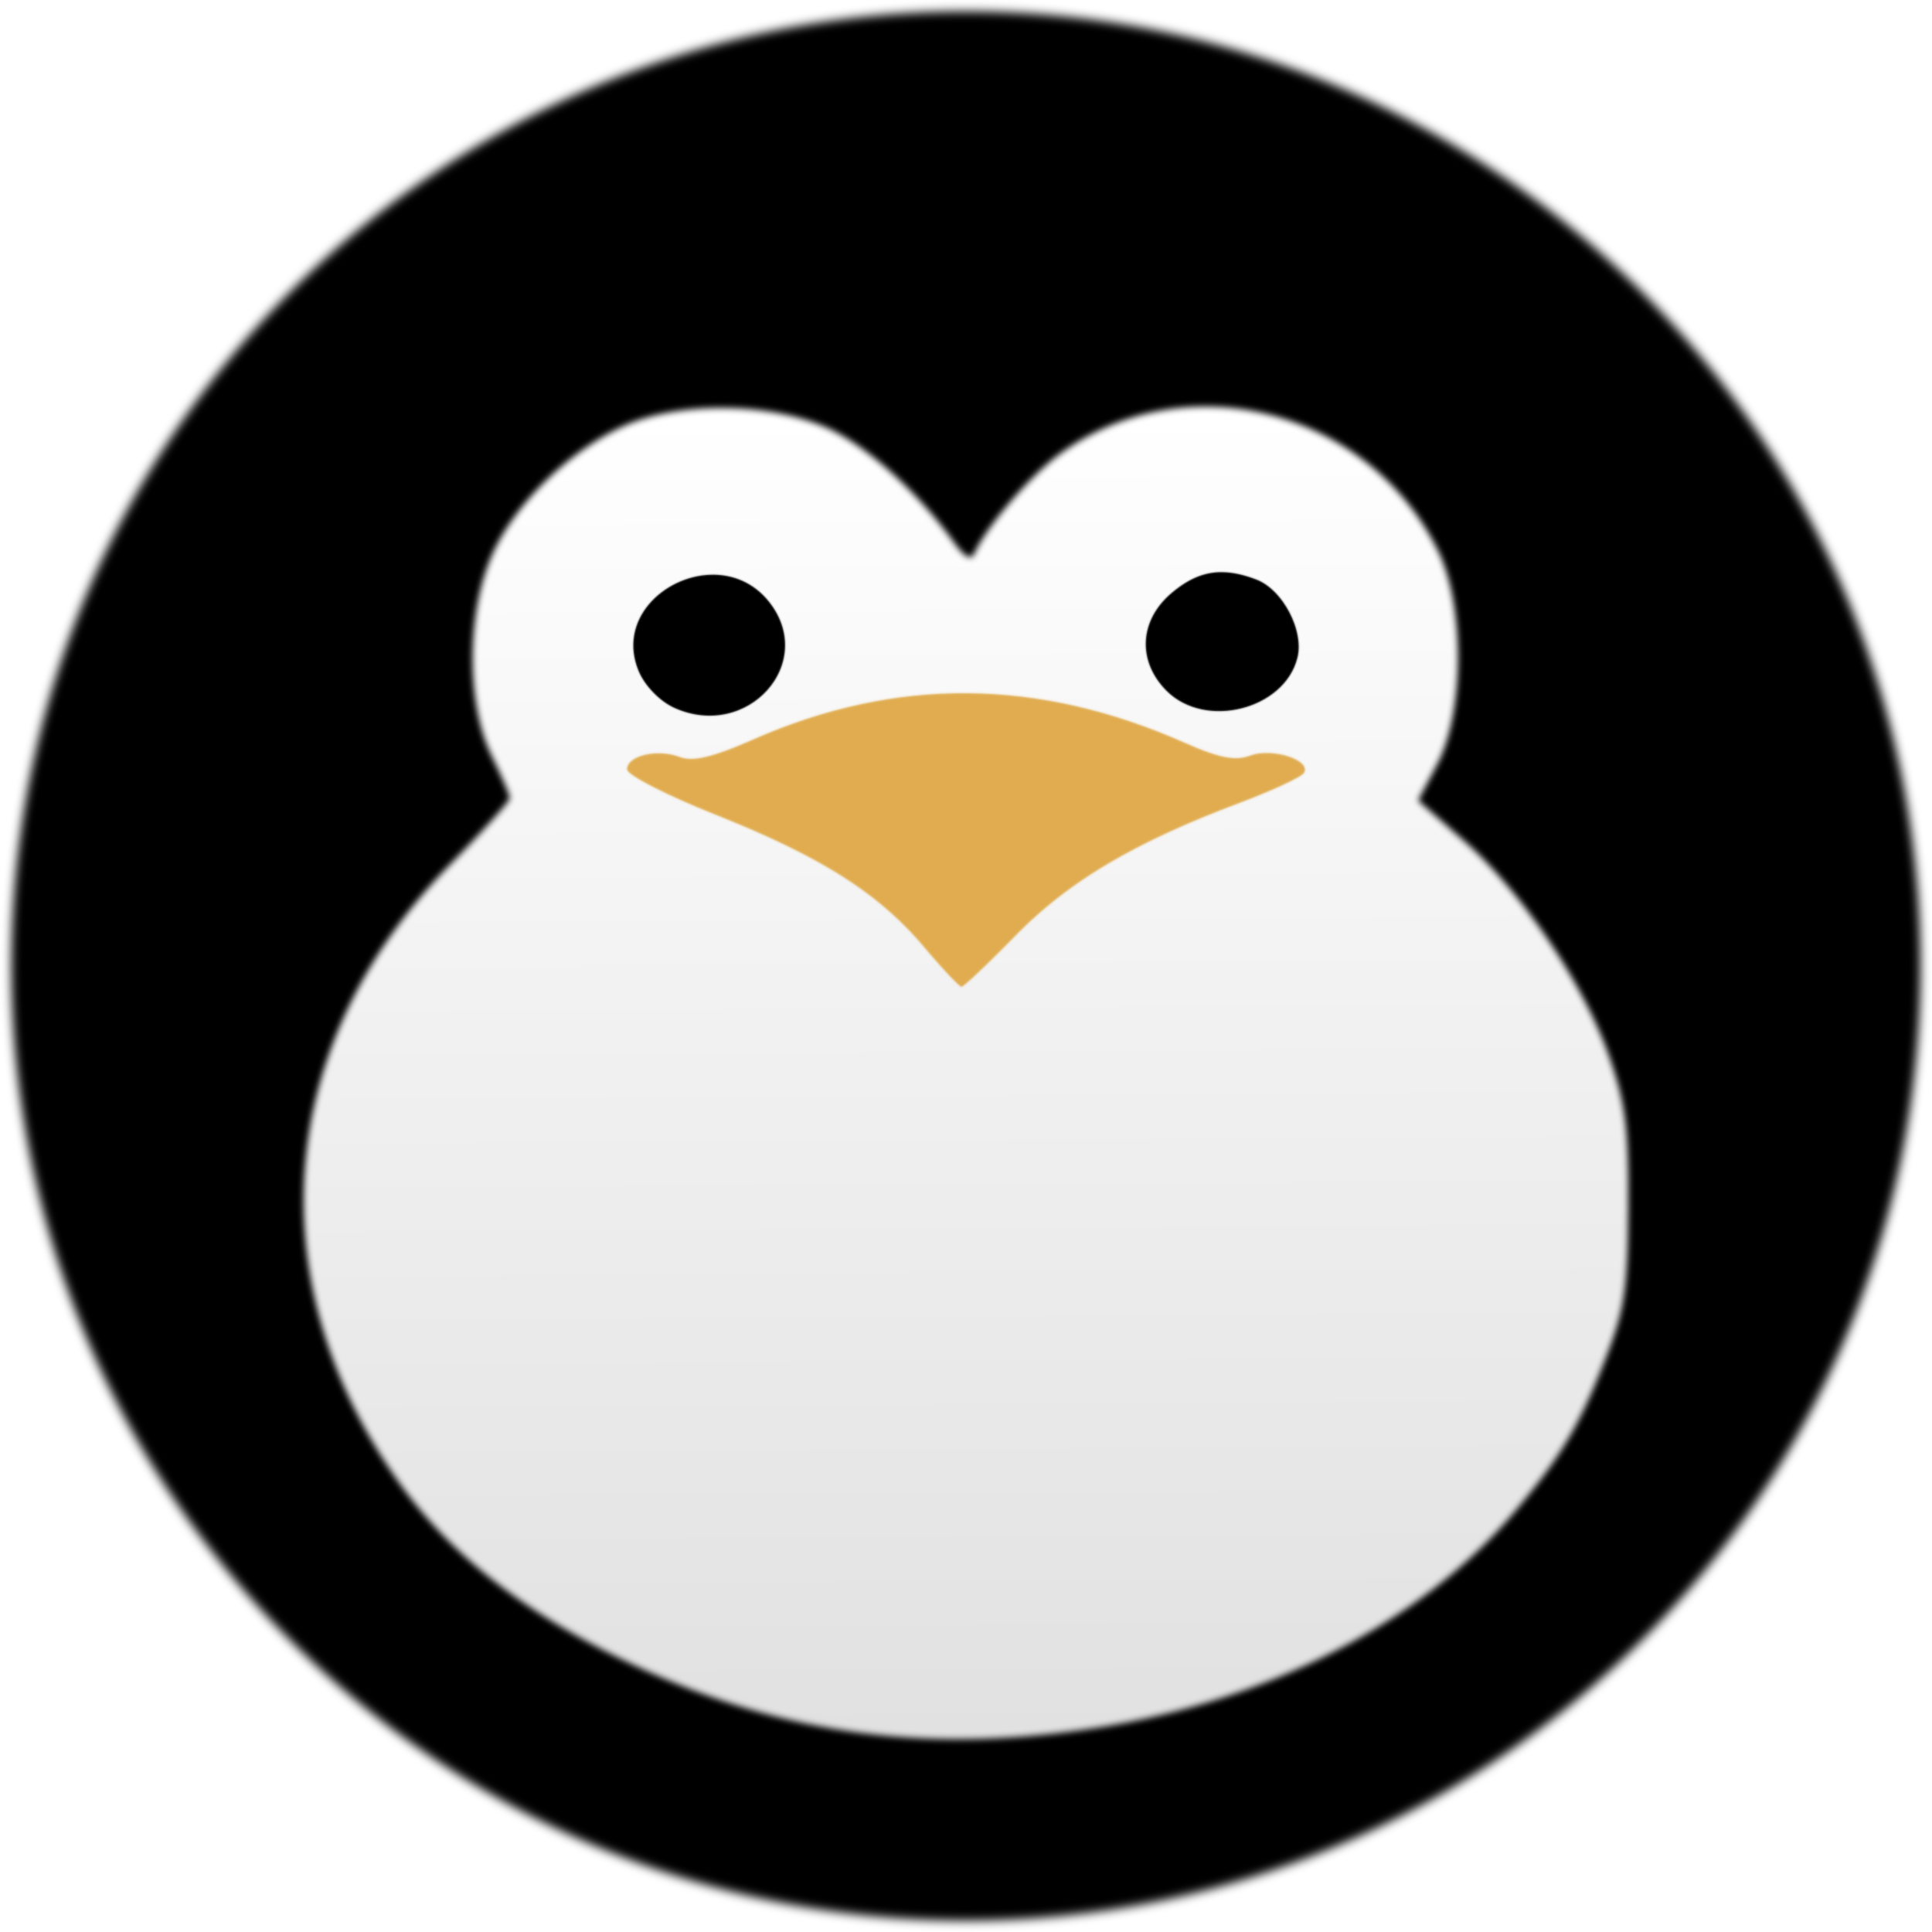
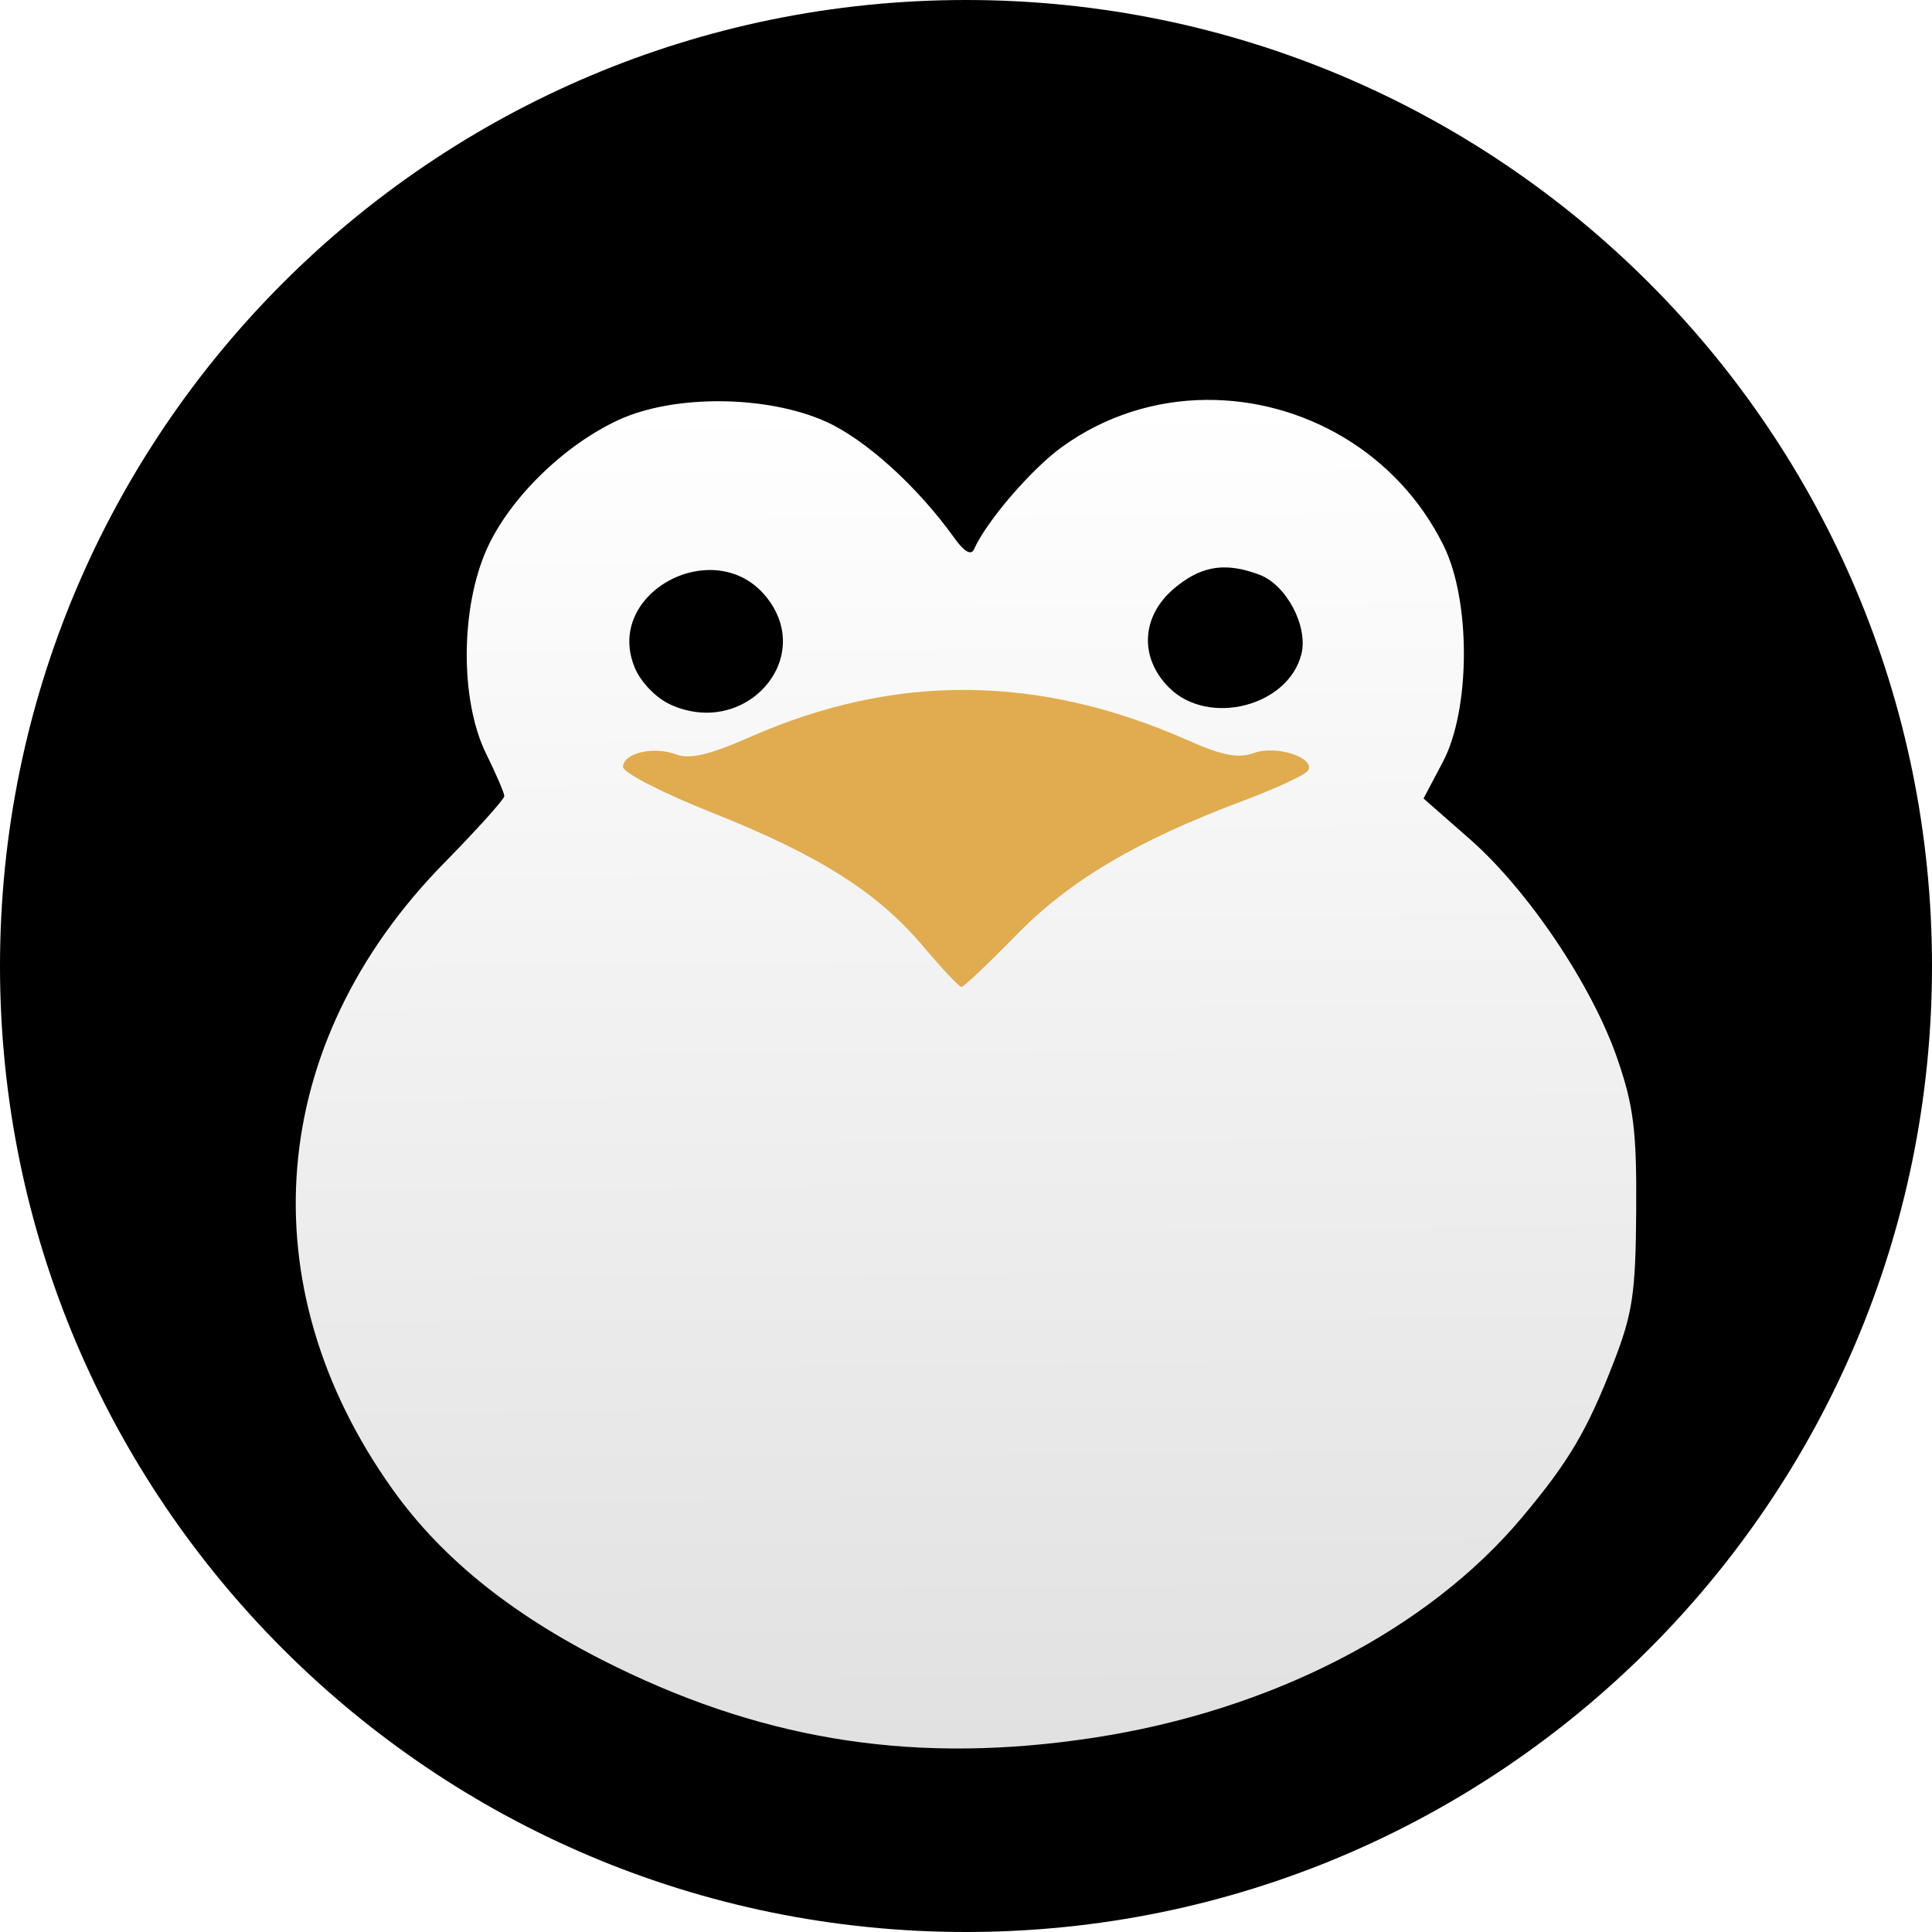
- <svg xmlns="http://www.w3.org/2000/svg" xmlns:xlink="http://www.w3.org/1999/xlink" viewBox="0 0 202.4 202.4" height="202.4" width="202.4" version="1.1" id="svg3390">
+ <svg xmlns="http://www.w3.org/2000/svg" xmlns:xlink="http://www.w3.org/1999/xlink" viewBox="0 0 200 200" height="200" width="200" version="1.1" id="svg3390">
  <defs id="defs3394">
    <linearGradient id="linearGradient4267">
-       <stop id="stop4269" offset="0" style="stop-color:#ffffff;stop-opacity:1;" />
-       <stop id="stop4271" offset="1" style="stop-color:#e1e1e2;stop-opacity:1" />
+       <stop id="stop4269" offset="0" style="stop-color:#ffffff" />
+       <stop id="stop4271" offset="1" style="stop-color:#e1e1e2" />
    </linearGradient>
-     <linearGradient gradientTransform="translate(1.2,1.2)" gradientUnits="userSpaceOnUse" y2="180.499" x2="98.826" y1="41.901" x1="98.024" id="linearGradient4273" xlink:href="#linearGradient4267" />
-     <filter height="1.012" y="-0.006" width="1.012" x="-0.006" id="filter4279" style="color-interpolation-filters:sRGB">
-       <feGaussianBlur id="feGaussianBlur4281" stdDeviation="0.348" />
-     </filter>
-     <filter height="1.02" y="-0.01" width="1.009" x="-0.004" id="filter4283" style="color-interpolation-filters:sRGB">
-       <feGaussianBlur id="feGaussianBlur4285" stdDeviation="0.127" />
-     </filter>
-     <filter height="1.034" y="-0.017" width="1.007" x="-0.004" id="filter4531" style="color-interpolation-filters:sRGB">
-       <feGaussianBlur id="feGaussianBlur4533" stdDeviation="0.106" />
-     </filter>
-     <filter height="1.012" y="-0.006" width="1.012" x="-0.006" id="filter4551" style="color-interpolation-filters:sRGB">
-       <feGaussianBlur id="feGaussianBlur4553" stdDeviation="0.5" />
-     </filter>
+     <linearGradient gradientTransform="translate(3.0517578e-6,3.0517578e-6)" gradientUnits="userSpaceOnUse" y2="180.499" x2="98.826" y1="41.901" x1="98.024" id="chest-gradient" xlink:href="#linearGradient4267" />
  </defs>
-   <circle r="100" cy="101.2" cx="101.2" id="path3411" style="fill:#000000;fill-opacity:1;fill-rule:evenodd;stroke:none;stroke-width:0.976px;stroke-linecap:butt;stroke-linejoin:miter;stroke-opacity:1;filter:url(#filter4551)" />
-   <path id="path3411-3" d="m 126.062,42.596 c -5.203,0.044 -10.425,1.611 -14.947,4.887 -3.176,2.301 -7.822,7.714 -9.095,10.597 -0.282,0.639 -1.02,0.219 -1.983,-1.129 C 96.197,51.573 90.788,46.672 86.658,44.829 80.561,42.109 71.009,42.03 65.28,44.652 59.607,47.249 53.941,52.791 51.591,58.044 c -2.74,6.125 -2.77,15.703 -0.066,21.184 1.034,2.096 1.881,4.069 1.881,4.386 0,0.316 -2.805,3.433 -6.232,6.925 -18.36,18.705 -20.413,43.707 -5.327,64.849 5.227,7.325 12.768,13.311 23.154,18.38 15.924,7.772 31.409,10.069 49.387,7.326 18.362,-2.802 34.597,-11.151 44.38,-22.822 4.834,-5.767 6.714,-8.943 9.439,-15.945 2.004,-5.149 2.316,-7.226 2.373,-15.806 0.055,-8.258 -0.265,-10.84 -1.958,-15.741 -2.618,-7.582 -9.237,-17.426 -15.279,-22.727 l -4.779,-4.192 2.004,-3.793 c 2.862,-5.418 2.905,-16.642 0.084,-22.367 -4.79,-9.721 -14.656,-15.188 -24.59,-15.104 z" style="fill:url(#linearGradient4273);fill-opacity:1;fill-rule:evenodd;stroke:none;stroke-width:0.1;stroke-linecap:butt;stroke-linejoin:miter;stroke-miterlimit:4;stroke-dasharray:none;stroke-opacity:1;filter:url(#filter4279)" />
-   <path style="fill:#e0ac4f;filter:url(#filter4283)" d="M 96.794,99.195 C 92.049,93.569 85.981,89.722 74.928,85.334 c -5.078,-2.016 -9.233,-4.147 -9.233,-4.735 0,-1.441 3.174,-2.186 5.517,-1.295 1.382,0.525 3.467,0.029 7.684,-1.829 14.946,-6.585 29.839,-6.47 45.237,0.35 3.597,1.593 5.268,1.917 6.857,1.329 2.308,-0.854 6.434,0.487 5.608,1.823 -0.266,0.43 -3.283,1.833 -6.705,3.117 -11.034,4.14 -17.941,8.229 -23.499,13.913 -2.889,2.954 -5.438,5.371 -5.663,5.371 -0.226,0 -1.997,-1.882 -3.936,-4.182 z" id="path3404" />
-   <path id="rect4247" d="m 127.985,59.939 c -1.848,-0.006 -3.485,0.7 -5.232,2.171 -3.415,2.874 -3.639,7.165 -0.535,10.269 4.058,4.058 12.34,1.962 13.703,-3.468 0.716,-2.854 -1.541,-7.149 -4.312,-8.202 -1.33,-0.506 -2.515,-0.766 -3.623,-0.769 z m -53.556,0.272 c -4.936,0.158 -9.745,4.733 -7.528,10.085 0.641,1.547 2.227,3.181 3.754,3.865 7.668,3.436 14.959,-4.7 9.935,-11.087 -1.648,-2.095 -3.917,-2.935 -6.161,-2.863 z" style="fill:#000000;fill-opacity:1;stroke:none;filter:url(#filter4531)" />
+   <circle r="100" cy="100" cx="100" id="body" style="fill:#000000;fill-opacity:1;fill-rule:evenodd;stroke:none" />
+   <path id="chest" d="m 124.862,41.396 c -5.203,0.044 -10.425,1.611 -14.947,4.887 -3.176,2.301 -7.822,7.714 -9.095,10.597 -0.282,0.639 -1.02,0.219 -1.983,-1.129 C 94.997,50.373 89.588,45.472 85.458,43.629 79.361,40.909 69.809,40.83 64.08,43.452 c -5.673,2.597 -11.339,8.139 -13.689,13.392 -2.74,6.125 -2.77,15.703 -0.066,21.184 1.034,2.096 1.881,4.069 1.881,4.386 0,0.316 -2.805,3.433 -6.232,6.925 -18.36,18.705 -20.413,43.707 -5.327,64.849 5.227,7.325 12.768,13.311 23.154,18.38 15.924,7.772 31.409,10.069 49.387,7.326 18.362,-2.802 34.597,-11.151 44.38,-22.822 4.834,-5.767 6.714,-8.943 9.439,-15.945 2.004,-5.149 2.316,-7.226 2.373,-15.806 0.055,-8.258 -0.265,-10.84 -1.958,-15.741 -2.618,-7.582 -9.237,-17.426 -15.279,-22.727 l -4.779,-4.192 2.004,-3.793 c 2.862,-5.418 2.905,-16.642 0.084,-22.367 -4.79,-9.721 -14.656,-15.188 -24.59,-15.104 z" style="fill:url(#chest-gradient);fill-opacity:1;fill-rule:evenodd;stroke:none" />
+   <path style="fill:#e0ac4f" d="m 95.594,97.995 c -4.745,-5.627 -10.813,-9.474 -21.865,-13.862 -5.078,-2.016 -9.233,-4.147 -9.233,-4.735 0,-1.441 3.174,-2.186 5.517,-1.295 1.382,0.525 3.467,0.029 7.684,-1.829 14.946,-6.585 29.839,-6.47 45.237,0.35 3.597,1.593 5.268,1.917 6.857,1.329 2.308,-0.854 6.434,0.487 5.608,1.823 -0.266,0.43 -3.283,1.833 -6.705,3.117 -11.034,4.14 -17.941,8.229 -23.499,13.913 -2.889,2.954 -5.438,5.371 -5.663,5.371 -0.226,0 -1.997,-1.882 -3.936,-4.182 z" id="beak" />
+   <path id="eyes" d="m 126.785,58.739 c -1.848,-0.006 -3.485,0.7 -5.232,2.171 -3.415,2.874 -3.639,7.165 -0.535,10.269 4.058,4.058 12.34,1.962 13.703,-3.468 0.716,-2.854 -1.541,-7.149 -4.312,-8.202 -1.33,-0.506 -2.515,-0.766 -3.623,-0.769 z m -53.556,0.272 c -4.936,0.158 -9.745,4.733 -7.528,10.085 0.641,1.547 2.227,3.181 3.754,3.865 7.668,3.436 14.959,-4.7 9.935,-11.087 -1.648,-2.095 -3.917,-2.935 -6.161,-2.863 z" style="fill:#000000;fill-opacity:1;stroke:none" />
</svg>
